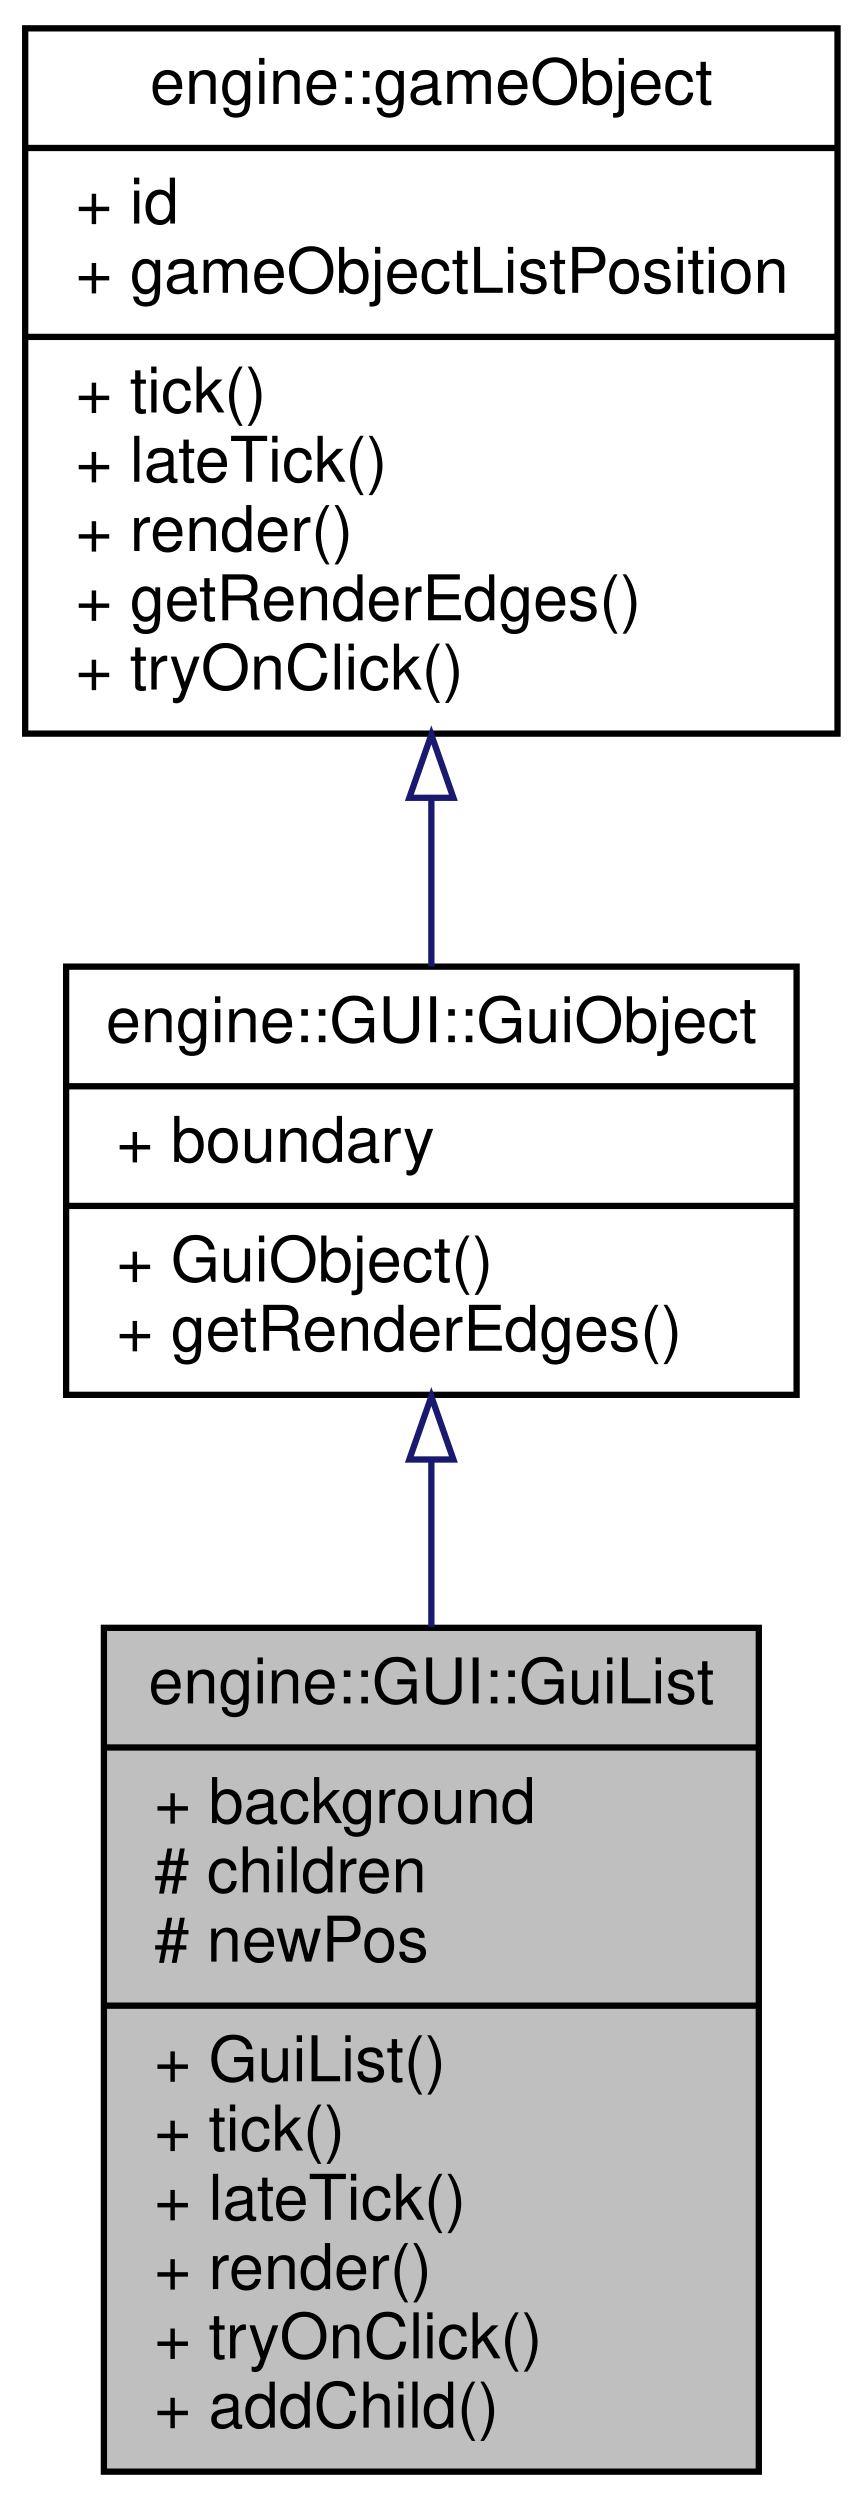
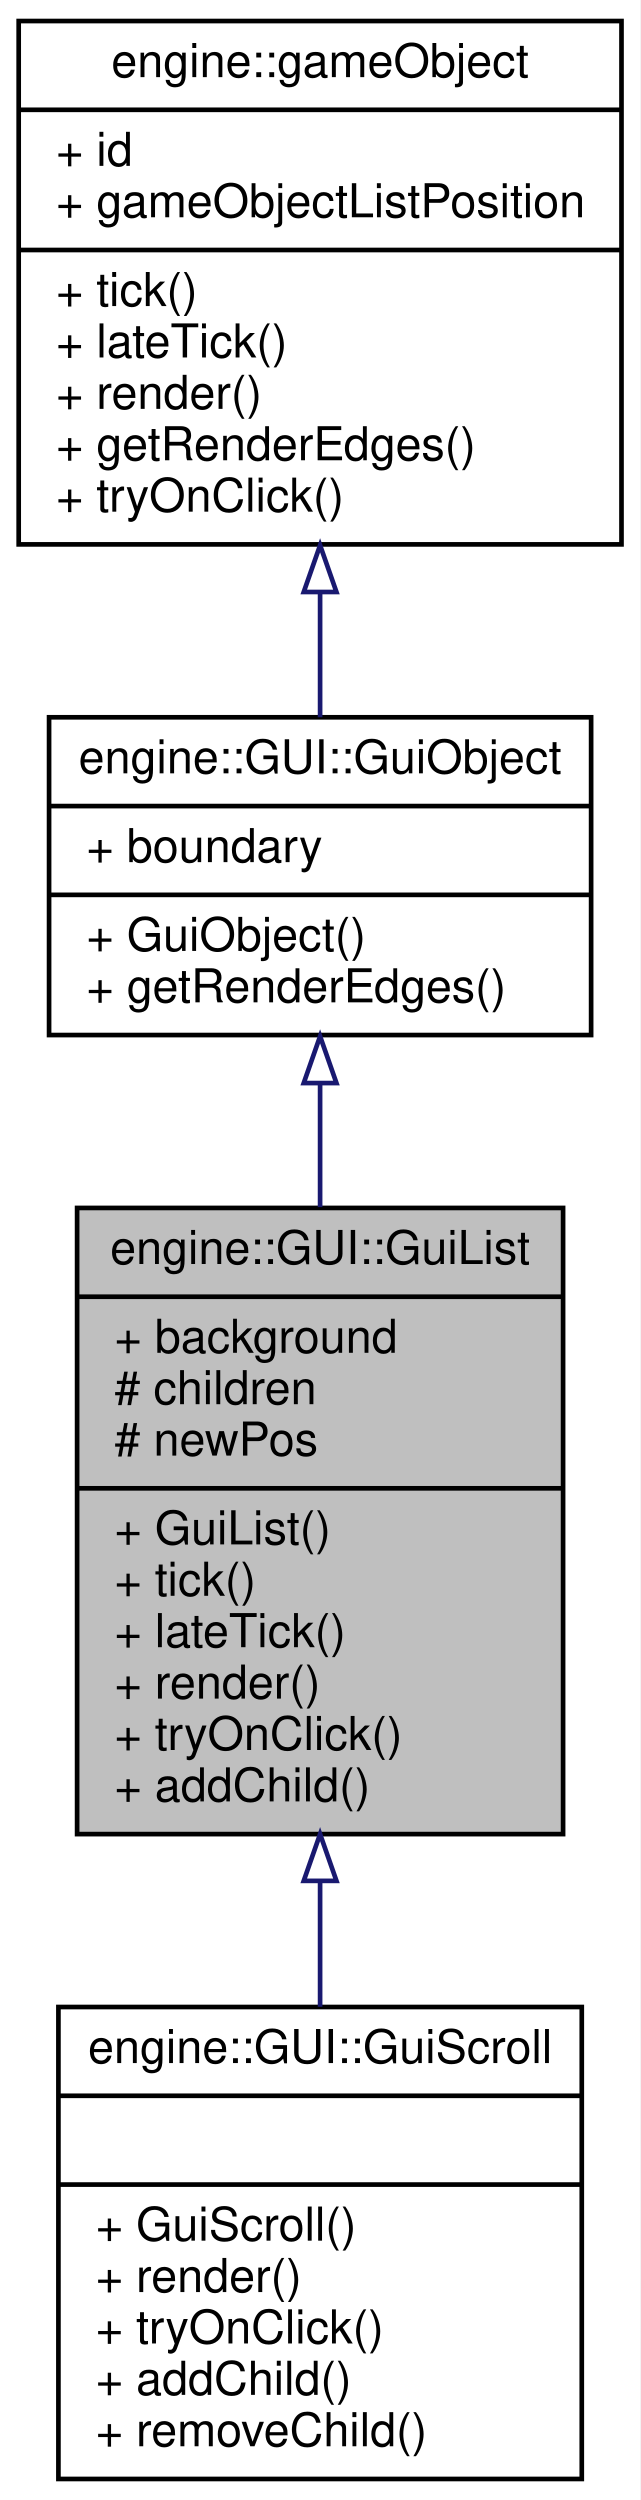
- <svg xmlns="http://www.w3.org/2000/svg" xmlns:xlink="http://www.w3.org/1999/xlink" width="137pt" height="397pt" viewBox="0.00 0.00 137.00 397.00">
-   <g id="graph0" class="graph" transform="scale(1 1) rotate(0) translate(4 393)">
-     <polygon fill="white" stroke="transparent" points="-4,4 -4,-393 133,-393 133,4 -4,4" />
+ <svg xmlns="http://www.w3.org/2000/svg" xmlns:xlink="http://www.w3.org/1999/xlink" width="137pt" height="535pt" viewBox="0.00 0.00 137.00 535.00">
+   <g id="graph0" class="graph" transform="scale(1 1) rotate(0) translate(4 531)">
+     <polygon fill="white" stroke="transparent" points="-4,4 -4,-531 133,-531 133,4 -4,4" />
    <g id="node1" class="node">
      <g id="a_node1">
        <a xlink:title=" ">
-           <polygon fill="#bfbfbf" stroke="black" points="12.5,-0.5 12.5,-134.5 116.5,-134.5 116.5,-0.5 12.5,-0.5" />
-           <text text-anchor="middle" x="64.5" y="-122.5" font-family="Helvetica,sans-Serif" font-size="10.00">engine::GUI::GuiList</text>
-           <polyline fill="none" stroke="black" points="12.5,-115.5 116.5,-115.5 " />
-           <text text-anchor="start" x="20.5" y="-103.5" font-family="Helvetica,sans-Serif" font-size="10.00">+ background</text>
-           <text text-anchor="start" x="20.5" y="-92.5" font-family="Helvetica,sans-Serif" font-size="10.00"># children</text>
-           <text text-anchor="start" x="20.5" y="-81.5" font-family="Helvetica,sans-Serif" font-size="10.00"># newPos</text>
-           <polyline fill="none" stroke="black" points="12.5,-74.5 116.5,-74.5 " />
-           <text text-anchor="start" x="20.5" y="-62.5" font-family="Helvetica,sans-Serif" font-size="10.00">+ GuiList()</text>
-           <text text-anchor="start" x="20.5" y="-51.5" font-family="Helvetica,sans-Serif" font-size="10.00">+ tick()</text>
-           <text text-anchor="start" x="20.5" y="-40.5" font-family="Helvetica,sans-Serif" font-size="10.00">+ lateTick()</text>
-           <text text-anchor="start" x="20.5" y="-29.5" font-family="Helvetica,sans-Serif" font-size="10.00">+ render()</text>
-           <text text-anchor="start" x="20.5" y="-18.5" font-family="Helvetica,sans-Serif" font-size="10.00">+ tryOnClick()</text>
-           <text text-anchor="start" x="20.5" y="-7.5" font-family="Helvetica,sans-Serif" font-size="10.00">+ addChild()</text>
+           <polygon fill="#bfbfbf" stroke="black" points="12.5,-138.5 12.5,-272.5 116.5,-272.5 116.5,-138.5 12.5,-138.5" />
+           <text text-anchor="middle" x="64.5" y="-260.5" font-family="Helvetica,sans-Serif" font-size="10.00">engine::GUI::GuiList</text>
+           <polyline fill="none" stroke="black" points="12.5,-253.5 116.5,-253.5 " />
+           <text text-anchor="start" x="20.5" y="-241.5" font-family="Helvetica,sans-Serif" font-size="10.00">+ background</text>
+           <text text-anchor="start" x="20.5" y="-230.5" font-family="Helvetica,sans-Serif" font-size="10.00"># children</text>
+           <text text-anchor="start" x="20.5" y="-219.5" font-family="Helvetica,sans-Serif" font-size="10.00"># newPos</text>
+           <polyline fill="none" stroke="black" points="12.5,-212.5 116.5,-212.5 " />
+           <text text-anchor="start" x="20.5" y="-200.5" font-family="Helvetica,sans-Serif" font-size="10.00">+ GuiList()</text>
+           <text text-anchor="start" x="20.5" y="-189.5" font-family="Helvetica,sans-Serif" font-size="10.00">+ tick()</text>
+           <text text-anchor="start" x="20.5" y="-178.5" font-family="Helvetica,sans-Serif" font-size="10.00">+ lateTick()</text>
+           <text text-anchor="start" x="20.5" y="-167.5" font-family="Helvetica,sans-Serif" font-size="10.00">+ render()</text>
+           <text text-anchor="start" x="20.5" y="-156.5" font-family="Helvetica,sans-Serif" font-size="10.00">+ tryOnClick()</text>
+           <text text-anchor="start" x="20.5" y="-145.5" font-family="Helvetica,sans-Serif" font-size="10.00">+ addChild()</text>
        </a>
      </g>
+     </g>
+     <g id="node4" class="node">
+       <g id="a_node4">
+         <a xlink:href="classengine_1_1_g_u_i_1_1_gui_scroll.html" target="_top" xlink:title=" ">
+           <polygon fill="white" stroke="black" points="8.5,-0.5 8.5,-101.5 120.5,-101.5 120.5,-0.5 8.5,-0.5" />
+           <text text-anchor="middle" x="64.5" y="-89.5" font-family="Helvetica,sans-Serif" font-size="10.00">engine::GUI::GuiScroll</text>
+           <polyline fill="none" stroke="black" points="8.5,-82.5 120.5,-82.5 " />
+           <text text-anchor="middle" x="64.5" y="-70.5" font-family="Helvetica,sans-Serif" font-size="10.00"> </text>
+           <polyline fill="none" stroke="black" points="8.5,-63.5 120.5,-63.5 " />
+           <text text-anchor="start" x="16.5" y="-51.5" font-family="Helvetica,sans-Serif" font-size="10.00">+ GuiScroll()</text>
+           <text text-anchor="start" x="16.5" y="-40.5" font-family="Helvetica,sans-Serif" font-size="10.00">+ render()</text>
+           <text text-anchor="start" x="16.5" y="-29.5" font-family="Helvetica,sans-Serif" font-size="10.00">+ tryOnClick()</text>
+           <text text-anchor="start" x="16.5" y="-18.5" font-family="Helvetica,sans-Serif" font-size="10.00">+ addChild()</text>
+           <text text-anchor="start" x="16.5" y="-7.5" font-family="Helvetica,sans-Serif" font-size="10.00">+ removeChild()</text>
+         </a>
+       </g>
+     </g>
+     <g id="edge3" class="edge">
+       <path fill="none" stroke="midnightblue" d="M64.5,-128.27C64.5,-119.19 64.5,-110.11 64.5,-101.55" />
+       <polygon fill="none" stroke="midnightblue" points="61,-128.5 64.5,-138.5 68,-128.5 61,-128.5" />
    </g>
    <g id="node2" class="node">
      <g id="a_node2">
        <a xlink:href="classengine_1_1_g_u_i_1_1_gui_object.html" target="_top" xlink:title=" ">
-           <polygon fill="white" stroke="black" points="6.5,-171.5 6.5,-239.5 122.5,-239.5 122.5,-171.5 6.5,-171.5" />
-           <text text-anchor="middle" x="64.5" y="-227.5" font-family="Helvetica,sans-Serif" font-size="10.00">engine::GUI::GuiObject</text>
-           <polyline fill="none" stroke="black" points="6.5,-220.5 122.5,-220.5 " />
-           <text text-anchor="start" x="14.5" y="-208.5" font-family="Helvetica,sans-Serif" font-size="10.00">+ boundary</text>
-           <polyline fill="none" stroke="black" points="6.5,-201.5 122.5,-201.5 " />
-           <text text-anchor="start" x="14.5" y="-189.5" font-family="Helvetica,sans-Serif" font-size="10.00">+ GuiObject()</text>
-           <text text-anchor="start" x="14.5" y="-178.5" font-family="Helvetica,sans-Serif" font-size="10.00">+ getRenderEdges()</text>
+           <polygon fill="white" stroke="black" points="6.5,-309.5 6.5,-377.5 122.5,-377.5 122.5,-309.5 6.5,-309.5" />
+           <text text-anchor="middle" x="64.5" y="-365.5" font-family="Helvetica,sans-Serif" font-size="10.00">engine::GUI::GuiObject</text>
+           <polyline fill="none" stroke="black" points="6.5,-358.5 122.5,-358.5 " />
+           <text text-anchor="start" x="14.5" y="-346.5" font-family="Helvetica,sans-Serif" font-size="10.00">+ boundary</text>
+           <polyline fill="none" stroke="black" points="6.5,-339.5 122.5,-339.5 " />
+           <text text-anchor="start" x="14.5" y="-327.5" font-family="Helvetica,sans-Serif" font-size="10.00">+ GuiObject()</text>
+           <text text-anchor="start" x="14.5" y="-316.5" font-family="Helvetica,sans-Serif" font-size="10.00">+ getRenderEdges()</text>
        </a>
      </g>
    </g>
    <g id="edge1" class="edge">
-       <path fill="none" stroke="midnightblue" d="M64.5,-160.96C64.5,-152.57 64.5,-143.6 64.5,-134.68" />
-       <polygon fill="none" stroke="midnightblue" points="61,-161.23 64.5,-171.23 68,-161.23 61,-161.23" />
+       <path fill="none" stroke="midnightblue" d="M64.5,-298.96C64.5,-290.57 64.5,-281.6 64.5,-272.68" />
+       <polygon fill="none" stroke="midnightblue" points="61,-299.23 64.5,-309.23 68,-299.23 61,-299.23" />
    </g>
    <g id="node3" class="node">
      <g id="a_node3">
        <a xlink:href="classengine_1_1game_object.html" target="_top" xlink:title=" ">
-           <polygon fill="white" stroke="black" points="0,-276.5 0,-388.5 129,-388.5 129,-276.5 0,-276.5" />
-           <text text-anchor="middle" x="64.5" y="-376.5" font-family="Helvetica,sans-Serif" font-size="10.00">engine::gameObject</text>
-           <polyline fill="none" stroke="black" points="0,-369.5 129,-369.5 " />
-           <text text-anchor="start" x="8" y="-357.5" font-family="Helvetica,sans-Serif" font-size="10.00">+ id</text>
-           <text text-anchor="start" x="8" y="-346.5" font-family="Helvetica,sans-Serif" font-size="10.00">+ gameObjectListPosition</text>
-           <polyline fill="none" stroke="black" points="0,-339.5 129,-339.5 " />
-           <text text-anchor="start" x="8" y="-327.5" font-family="Helvetica,sans-Serif" font-size="10.00">+ tick()</text>
-           <text text-anchor="start" x="8" y="-316.5" font-family="Helvetica,sans-Serif" font-size="10.00">+ lateTick()</text>
-           <text text-anchor="start" x="8" y="-305.5" font-family="Helvetica,sans-Serif" font-size="10.00">+ render()</text>
-           <text text-anchor="start" x="8" y="-294.5" font-family="Helvetica,sans-Serif" font-size="10.00">+ getRenderEdges()</text>
-           <text text-anchor="start" x="8" y="-283.5" font-family="Helvetica,sans-Serif" font-size="10.00">+ tryOnClick()</text>
+           <polygon fill="white" stroke="black" points="0,-414.5 0,-526.5 129,-526.5 129,-414.5 0,-414.5" />
+           <text text-anchor="middle" x="64.5" y="-514.5" font-family="Helvetica,sans-Serif" font-size="10.00">engine::gameObject</text>
+           <polyline fill="none" stroke="black" points="0,-507.5 129,-507.5 " />
+           <text text-anchor="start" x="8" y="-495.5" font-family="Helvetica,sans-Serif" font-size="10.00">+ id</text>
+           <text text-anchor="start" x="8" y="-484.5" font-family="Helvetica,sans-Serif" font-size="10.00">+ gameObjectListPosition</text>
+           <polyline fill="none" stroke="black" points="0,-477.5 129,-477.5 " />
+           <text text-anchor="start" x="8" y="-465.5" font-family="Helvetica,sans-Serif" font-size="10.00">+ tick()</text>
+           <text text-anchor="start" x="8" y="-454.5" font-family="Helvetica,sans-Serif" font-size="10.00">+ lateTick()</text>
+           <text text-anchor="start" x="8" y="-443.5" font-family="Helvetica,sans-Serif" font-size="10.00">+ render()</text>
+           <text text-anchor="start" x="8" y="-432.5" font-family="Helvetica,sans-Serif" font-size="10.00">+ getRenderEdges()</text>
+           <text text-anchor="start" x="8" y="-421.5" font-family="Helvetica,sans-Serif" font-size="10.00">+ tryOnClick()</text>
        </a>
      </g>
    </g>
    <g id="edge2" class="edge">
-       <path fill="none" stroke="midnightblue" d="M64.5,-266.26C64.5,-256.99 64.5,-247.8 64.5,-239.51" />
-       <polygon fill="none" stroke="midnightblue" points="61,-266.31 64.5,-276.31 68,-266.31 61,-266.31" />
+       <path fill="none" stroke="midnightblue" d="M64.5,-404.26C64.5,-394.99 64.5,-385.8 64.5,-377.51" />
+       <polygon fill="none" stroke="midnightblue" points="61,-404.31 64.5,-414.31 68,-404.31 61,-404.31" />
    </g>
  </g>
</svg>
